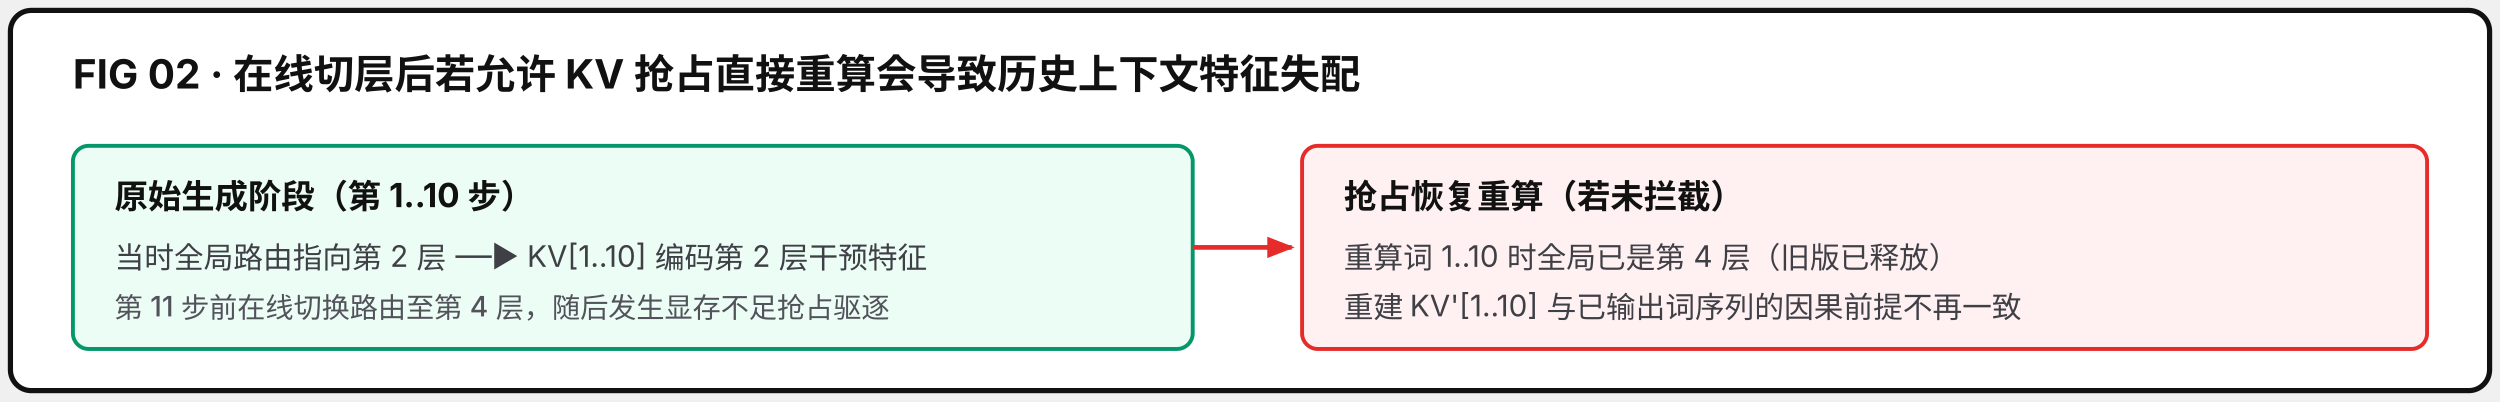
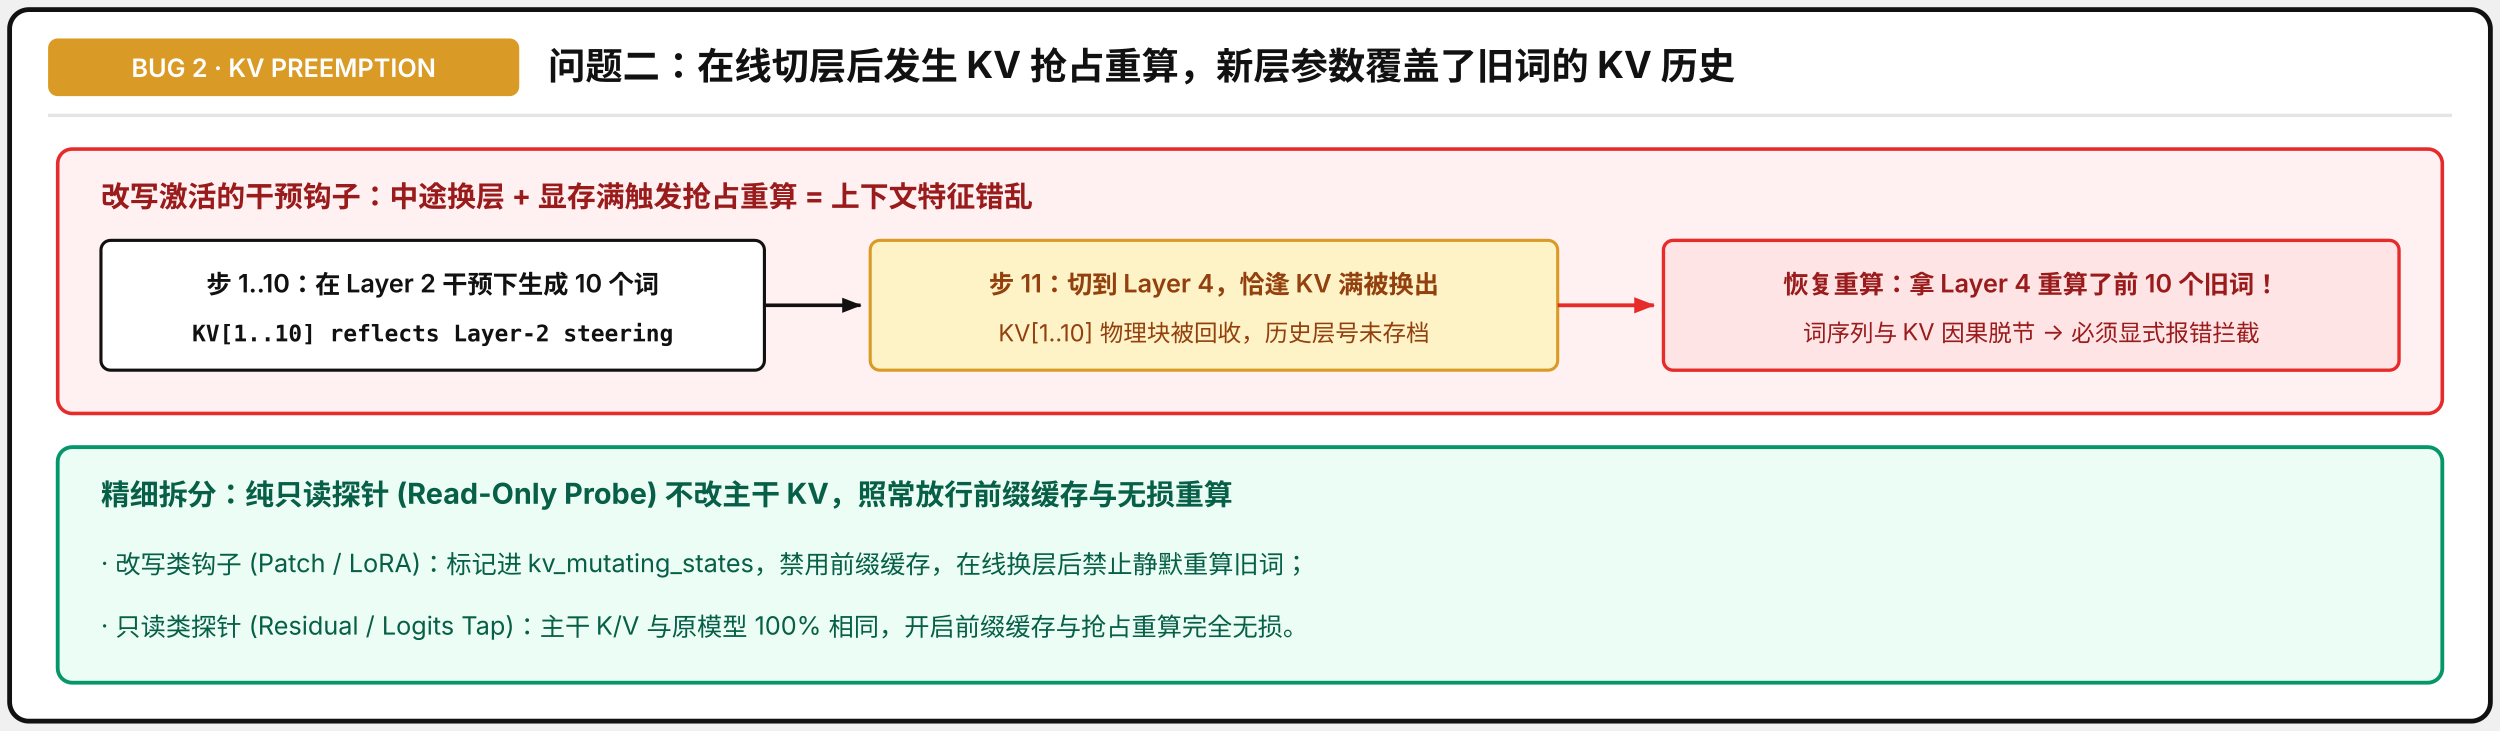
- <svg xmlns="http://www.w3.org/2000/svg" viewBox="0 0 960 154" width="100%" role="img" aria-label="FIG 02 · 在线切层后若允许 KV 抢占直接重算会导致历史上下文特征失配">
-   <style>
-     .title { font: 700 15.5px "DM Sans", -apple-system, "PingFang SC", "Microsoft YaHei", sans-serif; fill: #111111; }
-     .hdr { font: 700 13px "DM Sans", -apple-system, "PingFang SC", "Microsoft YaHei", sans-serif; fill: #ffffff; }
-     .label { font: 700 12.8px "DM Sans", -apple-system, "PingFang SC", "Microsoft YaHei", sans-serif; fill: #111111; }
-     .sub { font: 400 11.4px "DM Sans", -apple-system, "PingFang SC", "Microsoft YaHei", sans-serif; fill: #3f3f46; }
-     .muted { font: 500 10.8px "DM Sans", -apple-system, "PingFang SC", "Microsoft YaHei", sans-serif; fill: #52525b; }
-     .mono { font: 600 10.8px "JetBrains Mono", "SF Mono", Menlo, Consolas, monospace; fill: #111111; }
-     .badge { font: 700 10.2px "JetBrains Mono", "PingFang SC", monospace; letter-spacing: 0.03em; }
-   </style>
+ <svg xmlns="http://www.w3.org/2000/svg" viewBox="0 0 1040 304" width="100%" role="img" aria-label="问题二：在线切层后发生 KV 抢占重算，新层参数覆盖了旧词的 KV 历史">
  <defs>
-     <marker id="arr-ink" viewBox="0 0 10 10" refX="8" refY="5" markerWidth="6.5" markerHeight="6.5" orient="auto">
+     <style>
+       .title { font: 700 15.5px "DM Sans", -apple-system, "PingFang SC", "Microsoft YaHei", sans-serif; }
+       .sec { font: 700 12px "DM Sans", -apple-system, "PingFang SC", "Microsoft YaHei", sans-serif; }
+       .label { font: 600 11.5px "DM Sans", -apple-system, "PingFang SC", "Microsoft YaHei", sans-serif; }
+       .label-sm { font: 600 10.5px "DM Sans", -apple-system, "PingFang SC", "Microsoft YaHei", sans-serif; }
+       .sub { font: 400 10.5px "DM Sans", -apple-system, "PingFang SC", "Microsoft YaHei", sans-serif; }
+       .sub-sm { font: 400 9.8px "DM Sans", -apple-system, "PingFang SC", "Microsoft YaHei", sans-serif; }
+       .mono { font: 600 10.5px "JetBrains Mono", "SF Mono", Menlo, Consolas, "PingFang SC", "Microsoft YaHei", monospace; }
+       .mono-sm { font: 600 9.5px "JetBrains Mono", "SF Mono", Menlo, Consolas, "PingFang SC", "Microsoft YaHei", monospace; }
+       .badge { font: 700 10px "JetBrains Mono", "SF Mono", "PingFang SC", "Microsoft YaHei", sans-serif; letter-spacing: 0.03em; }
+     </style>
+     <marker id="arr-ink" viewBox="0 0 10 10" refX="8.5" refY="5" markerWidth="6" markerHeight="6" orient="auto">
      <path d="M 0 1.5 L 9 5 L 0 8.5 z" fill="#111111" />
    </marker>
-     <marker id="arr-blue" viewBox="0 0 10 10" refX="8" refY="5" markerWidth="6.5" markerHeight="6.5" orient="auto">
+     <marker id="arr-red" viewBox="0 0 10 10" refX="8.5" refY="5" markerWidth="6" markerHeight="6" orient="auto">
+       <path d="M 0 1.5 L 9 5 L 0 8.5 z" fill="#e62b2b" />
+     </marker>
+     <marker id="arr-green" viewBox="0 0 10 10" refX="8.5" refY="5" markerWidth="6" markerHeight="6" orient="auto">
+       <path d="M 0 1.5 L 9 5 L 0 8.5 z" fill="#059669" />
+     </marker>
+     <marker id="arr-blue" viewBox="0 0 10 10" refX="8.5" refY="5" markerWidth="6" markerHeight="6" orient="auto">
      <path d="M 0 1.5 L 9 5 L 0 8.5 z" fill="#0047ab" />
    </marker>
-     <marker id="arr-red" viewBox="0 0 10 10" refX="8" refY="5" markerWidth="6.5" markerHeight="6.5" orient="auto">
-       <path d="M 0 1.5 L 9 5 L 0 8.5 z" fill="#e62b2b" />
-     </marker>
-     <marker id="arr-emerald" viewBox="0 0 10 10" refX="8" refY="5" markerWidth="6.5" markerHeight="6.5" orient="auto">
-       <path d="M 0 1.5 L 9 5 L 0 8.5 z" fill="#059669" />
+     <marker id="arr-amber" viewBox="0 0 10 10" refX="8.5" refY="5" markerWidth="6" markerHeight="6" orient="auto">
+       <path d="M 0 1.5 L 9 5 L 0 8.5 z" fill="#b45309" />
    </marker>
  </defs>
-   <rect x="4" y="4" width="952" height="146" rx="8" fill="#ffffff" stroke="#111111" stroke-width="2" />
-   <text x="28" y="34" class="title">FIG 02 · 在线切层后若允许 KV 抢占直接重算会导致历史上下文特征失配</text>
-   <rect x="28" y="56" width="430" height="78" rx="6" fill="#ecfdf5" stroke="#059669" stroke-width="1.5" />
-   <text x="44" y="80" class="label">原始生成阶段（第 1..10 步）</text>
-   <text x="44" y="103" class="sub">当时全局路由指向第 2 层 ──▶ KV[1..10] 编码第 2 层干预特征</text>
-   <text x="44" y="122" class="muted">第 11 步前在线切换路由至第 4 层，随后发生显存不足抢占驱逐</text>
-   <line x1="458" y1="95" x2="496" y2="95" stroke="#e62b2b" stroke-width="1.8" marker-end="url(#arr-red)" />
-   <rect x="500" y="56" width="432" height="78" rx="6" fill="#fff1f2" stroke="#e62b2b" stroke-width="1.5" />
-   <text x="516" y="80" class="label" fill="#b91c1c">抢占恢复重算（若未拦截）</text>
-   <text x="516" y="103" class="sub">重算词 1..10 时全局已是第 4 层（旧版已释放）</text>
-   <text x="516" y="122" class="sub">重建 KV'[1..10] 与已输出词序列的因果前提不再一致</text>
+   <rect x="4" y="4" width="1032" height="296" rx="8" fill="#ffffff" stroke="#111111" stroke-width="2" />
+   <rect x="20" y="16" width="196" height="24" rx="4" fill="#d99b26" />
+   <text x="118.0" y="32" text-anchor="middle" class="label-sm" fill="#ffffff">BUG 2 · KV PREEMPTION</text>
+   <text x="228" y="33" class="title" fill="#111111">问题二：在线切层后发生 KV 抢占重算，新层参数覆盖了旧词的 KV 历史</text>
+   <line x1="20" y1="48" x2="1020" y2="48" stroke="#e4e4e7" stroke-width="1.4" />
+   <rect x="24" y="62" width="992" height="110" rx="6" fill="#fff1f2" stroke="#e62b2b" stroke-width="1.5" />
+   <text x="42" y="86" class="sec" fill="#991b1b">改写激活的干预钩子：中途换层 + 显存满触发抢占重算 = 上下文特征错乱</text>
+   <rect x="42" y="100" width="276" height="54" rx="4" fill="#ffffff" stroke="#111111" stroke-width="1.3" />
+   <text x="180" y="122" text-anchor="middle" class="label-sm" fill="#111111">步 1..10：在 Layer 2 干预下生成 10 个词</text>
+   <text x="180" y="142" text-anchor="middle" class="mono-sm" fill="#111111">KV[1..10] reflects Layer-2 steering</text>
+   <line x1="318" y1="127" x2="358" y2="127" stroke="#111111" stroke-width="1.5" marker-end="url(#arr-ink)" />
+   <rect x="362" y="100" width="286" height="54" rx="4" fill="#fef3c7" stroke="#d99b26" stroke-width="1.3" />
+   <text x="505" y="122" text-anchor="middle" class="label-sm" fill="#92400e">步 11：切到 Layer 4，恰逢 KV 满被换出</text>
+   <text x="505" y="142" text-anchor="middle" class="sub-sm" fill="#92400e">KV[1..10] 物理块被回收，历史层号未存档</text>
+   <line x1="648" y1="127" x2="688" y2="127" stroke="#e62b2b" stroke-width="1.6" marker-end="url(#arr-red)" />
+   <rect x="692" y="100" width="306" height="54" rx="4" fill="#ffe4e6" stroke="#e62b2b" stroke-width="1.4" />
+   <text x="845" y="122" text-anchor="middle" class="label-sm" fill="#991b1b">恢复重算：拿 Layer 4 重算了前 10 个旧词！</text>
+   <text x="845" y="142" text-anchor="middle" class="sub-sm" fill="#991b1b">词序列与 KV 因果脱节 -&gt; 必须显式报错拦截</text>
+   <rect x="24" y="186" width="992" height="98" rx="6" fill="#ecfdf5" stroke="#059669" stroke-width="1.6" />
+   <text x="42" y="210" class="sec" fill="#065f46">精细拆分：纯只读探针 (Read-Only Probe) 不改主干 KV，照常放行前缀缓存与无损重算</text>
+   <text x="42" y="238" class="sub" fill="#065f46">· 改写类钩子 (Patch / LoRA)：标记进 kv_mutating_states，禁用前缀缓存，在线换层后禁止静默重算旧词；</text>
+   <text x="42" y="264" class="sub" fill="#065f46">· 只读类探针 (Residual / Logits Tap)：主干 K/V 与原模型 100% 相同，开启前缀缓存与抢占重算完全无损。</text>
</svg>
